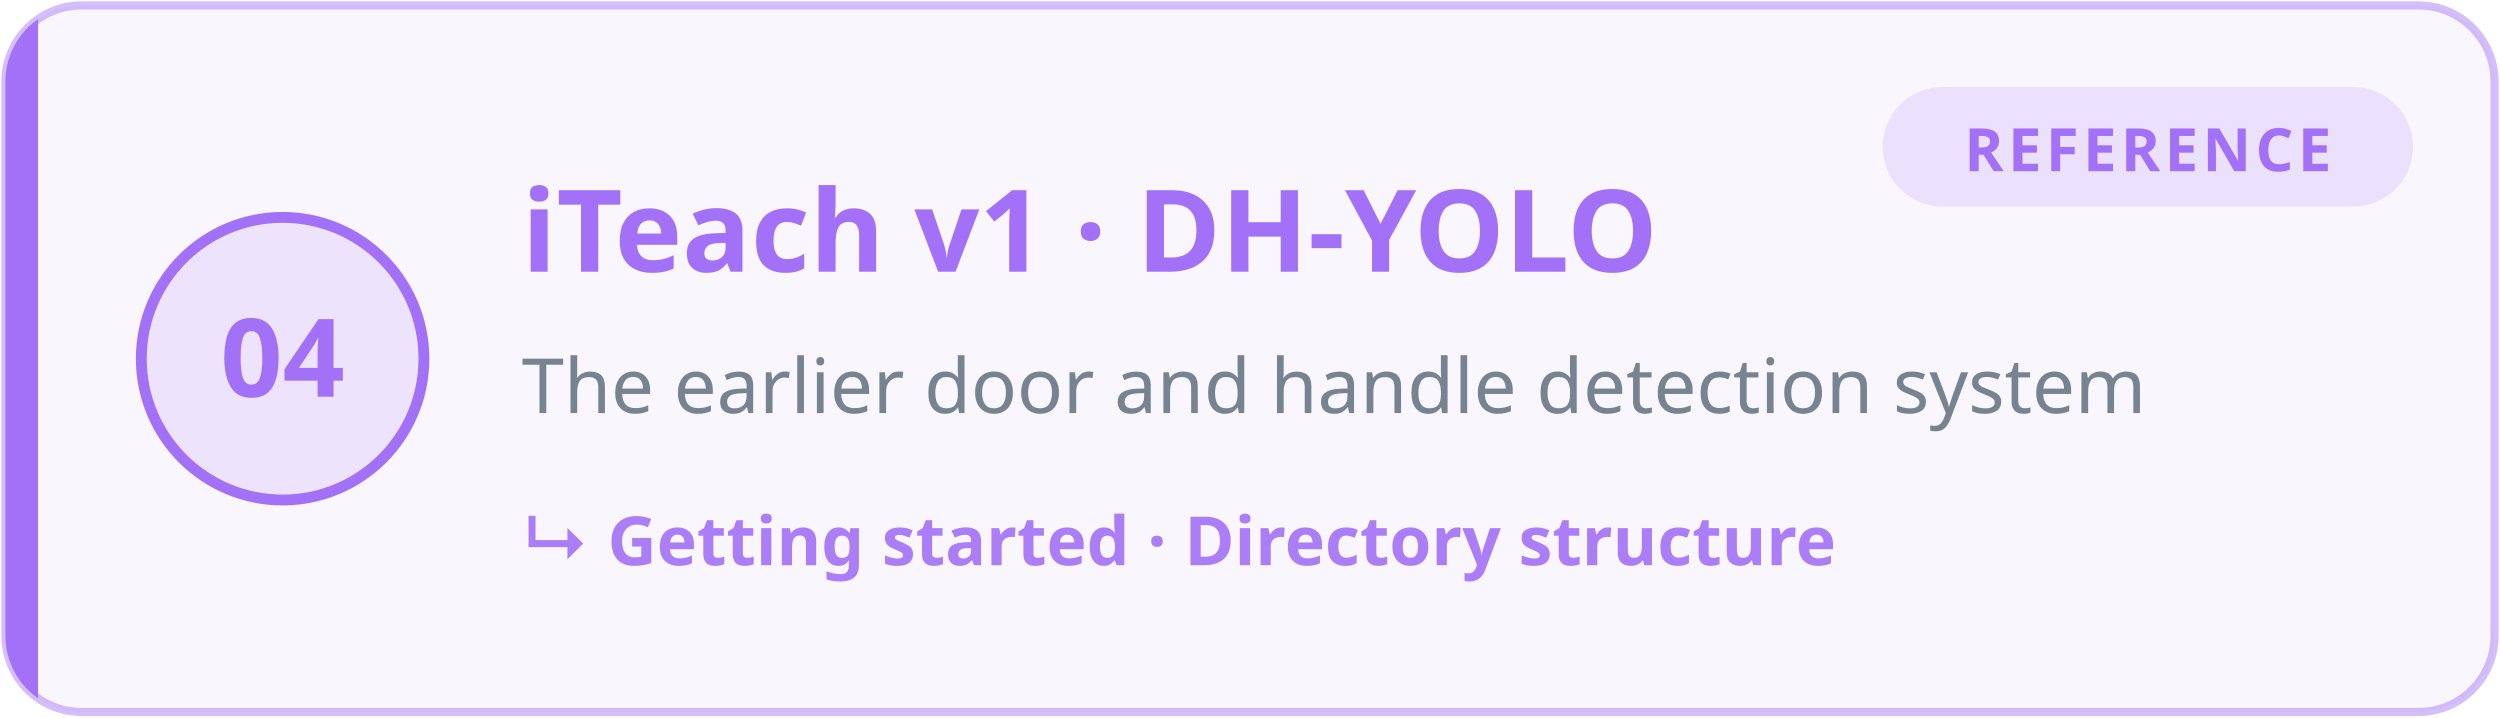
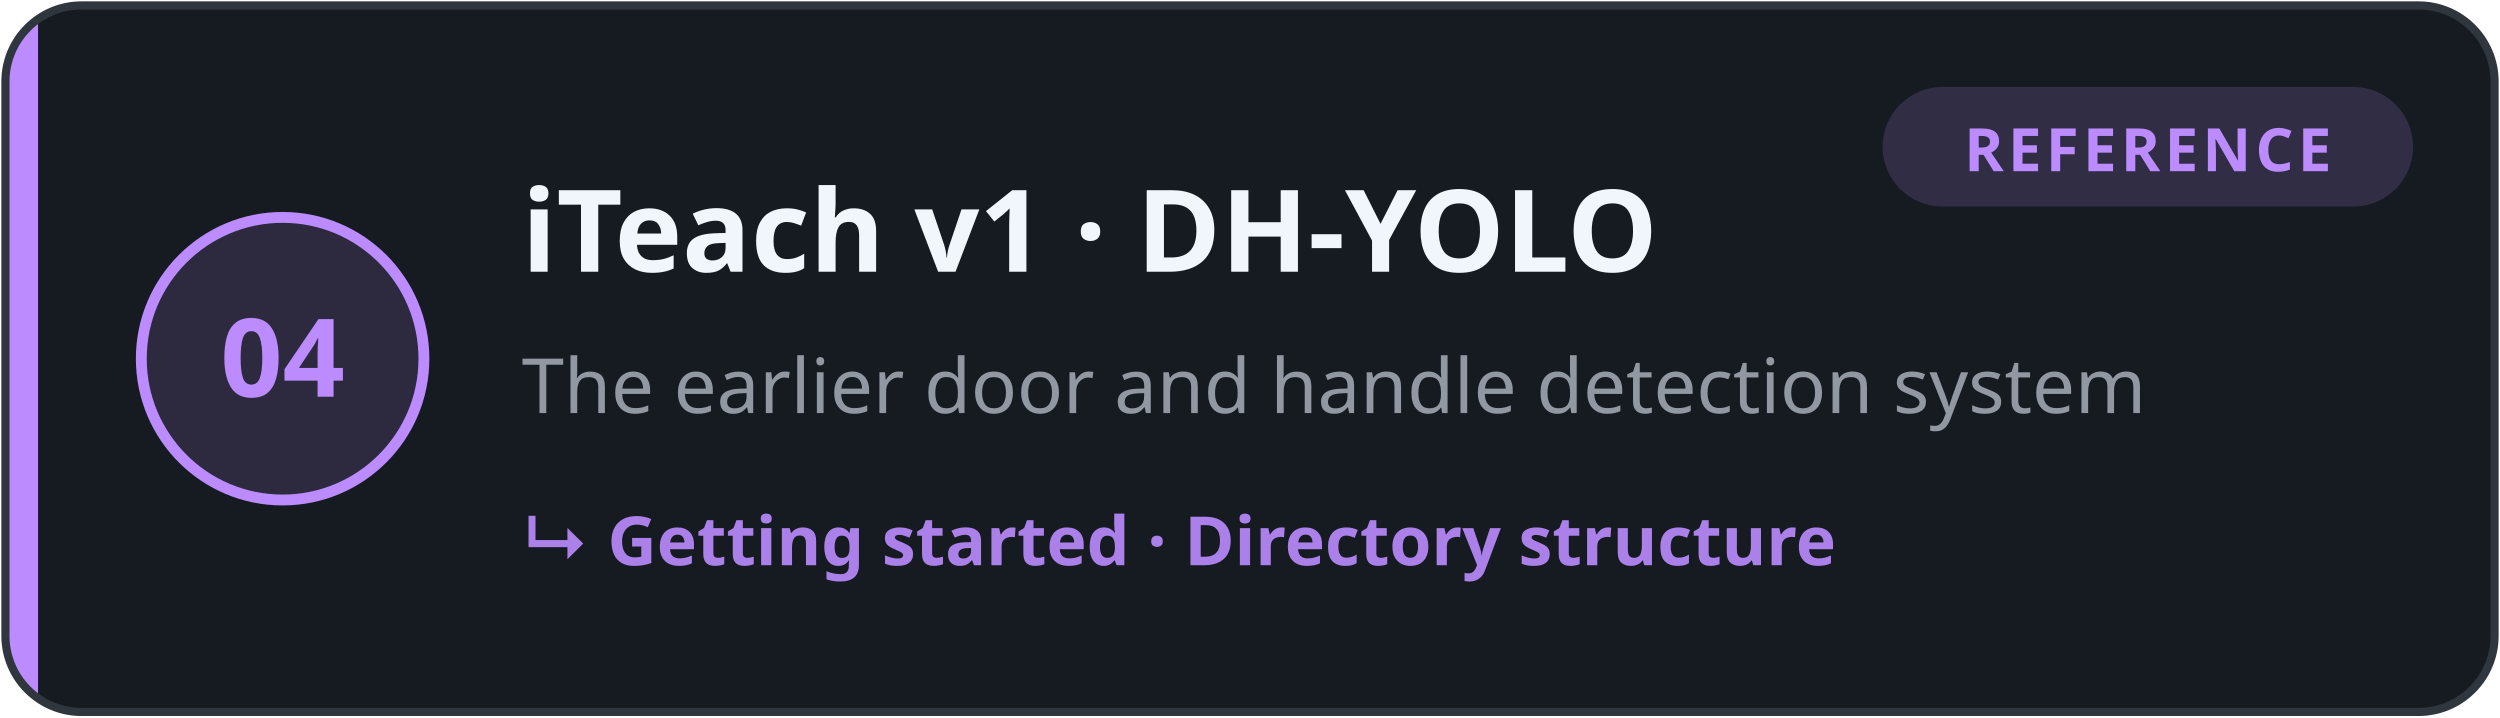
<svg xmlns="http://www.w3.org/2000/svg" width="460" height="132" viewBox="0 0 460 132">
  <defs>
    <clipPath id="card">
      <rect x="1" y="1" width="458" height="130" rx="14" />
    </clipPath>
  </defs>
-   <rect x="1" y="1" width="458" height="130" rx="14" fill="#a371f7" fill-opacity="0.06" />
-   <rect x="0" y="0" width="7" height="132" fill="#a371f7" clip-path="url(#card)" />
-   <rect x="1" y="1" width="458" height="130" rx="14" fill="none" stroke="#a371f7" stroke-opacity="0.45" stroke-width="1.5" />
-   <circle cx="52" cy="66" r="26" fill="#a371f7" fill-opacity="0.14" stroke="#a371f7" stroke-width="2" />
-   <text x="52" y="73" text-anchor="middle" font-family="-apple-system, BlinkMacSystemFont, 'Segoe UI', 'Noto Sans', Helvetica, Arial, sans-serif" font-size="20" font-weight="700" fill="#a371f7">04</text>
-   <rect x="346.4" y="16" width="97.6" height="22" rx="11" fill="#a371f7" fill-opacity="0.16" />
-   <text x="395.2" y="31.5" text-anchor="middle" font-family="-apple-system, BlinkMacSystemFont, 'Segoe UI', 'Noto Sans', Helvetica, Arial, sans-serif" font-size="11" font-weight="700" letter-spacing="0.8" fill="#a371f7">REFERENCE</text>
-   <text x="96" y="50" font-family="-apple-system, BlinkMacSystemFont, 'Segoe UI', 'Noto Sans', Helvetica, Arial, sans-serif" font-size="21" font-weight="700" fill="#a371f7">iTeach v1 · DH-YOLO</text>
-   <text x="96" y="76" font-family="-apple-system, BlinkMacSystemFont, 'Segoe UI', 'Noto Sans', Helvetica, Arial, sans-serif" font-size="14" fill="#768390">The earlier door and handle detection system</text>
-   <text x="96" y="104" font-family="-apple-system, BlinkMacSystemFont, 'Segoe UI', 'Noto Sans', Helvetica, Arial, sans-serif" font-size="12.5" font-weight="600" fill="#a371f7" fill-opacity="0.9">↳ Getting started · Directory structure</text>
+   <rect x="1" y="1" width="458" height="130" rx="14" fill="#161b22" />
+   <rect x="0" y="0" width="7" height="132" fill="#bc8cff" clip-path="url(#card)" />
+   <rect x="1" y="1" width="458" height="130" rx="14" fill="none" stroke="#30363d" stroke-width="1.5" />
+   <circle cx="52" cy="66" r="26" fill="#bc8cff" fill-opacity="0.14" stroke="#bc8cff" stroke-width="2" />
+   <text x="52" y="73" text-anchor="middle" font-family="-apple-system, BlinkMacSystemFont, 'Segoe UI', 'Noto Sans', Helvetica, Arial, sans-serif" font-size="20" font-weight="700" fill="#bc8cff">04</text>
+   <rect x="346.4" y="16" width="97.6" height="22" rx="11" fill="#bc8cff" fill-opacity="0.16" />
+   <text x="395.2" y="31.5" text-anchor="middle" font-family="-apple-system, BlinkMacSystemFont, 'Segoe UI', 'Noto Sans', Helvetica, Arial, sans-serif" font-size="11" font-weight="700" letter-spacing="0.8" fill="#bc8cff">REFERENCE</text>
+   <text x="96" y="50" font-family="-apple-system, BlinkMacSystemFont, 'Segoe UI', 'Noto Sans', Helvetica, Arial, sans-serif" font-size="21" font-weight="700" fill="#f0f6fc">iTeach v1 · DH-YOLO</text>
+   <text x="96" y="76" font-family="-apple-system, BlinkMacSystemFont, 'Segoe UI', 'Noto Sans', Helvetica, Arial, sans-serif" font-size="14" fill="#9198a1">The earlier door and handle detection system</text>
+   <text x="96" y="104" font-family="-apple-system, BlinkMacSystemFont, 'Segoe UI', 'Noto Sans', Helvetica, Arial, sans-serif" font-size="12.5" font-weight="600" fill="#bc8cff" fill-opacity="0.9">↳ Getting started · Directory structure</text>
</svg>
